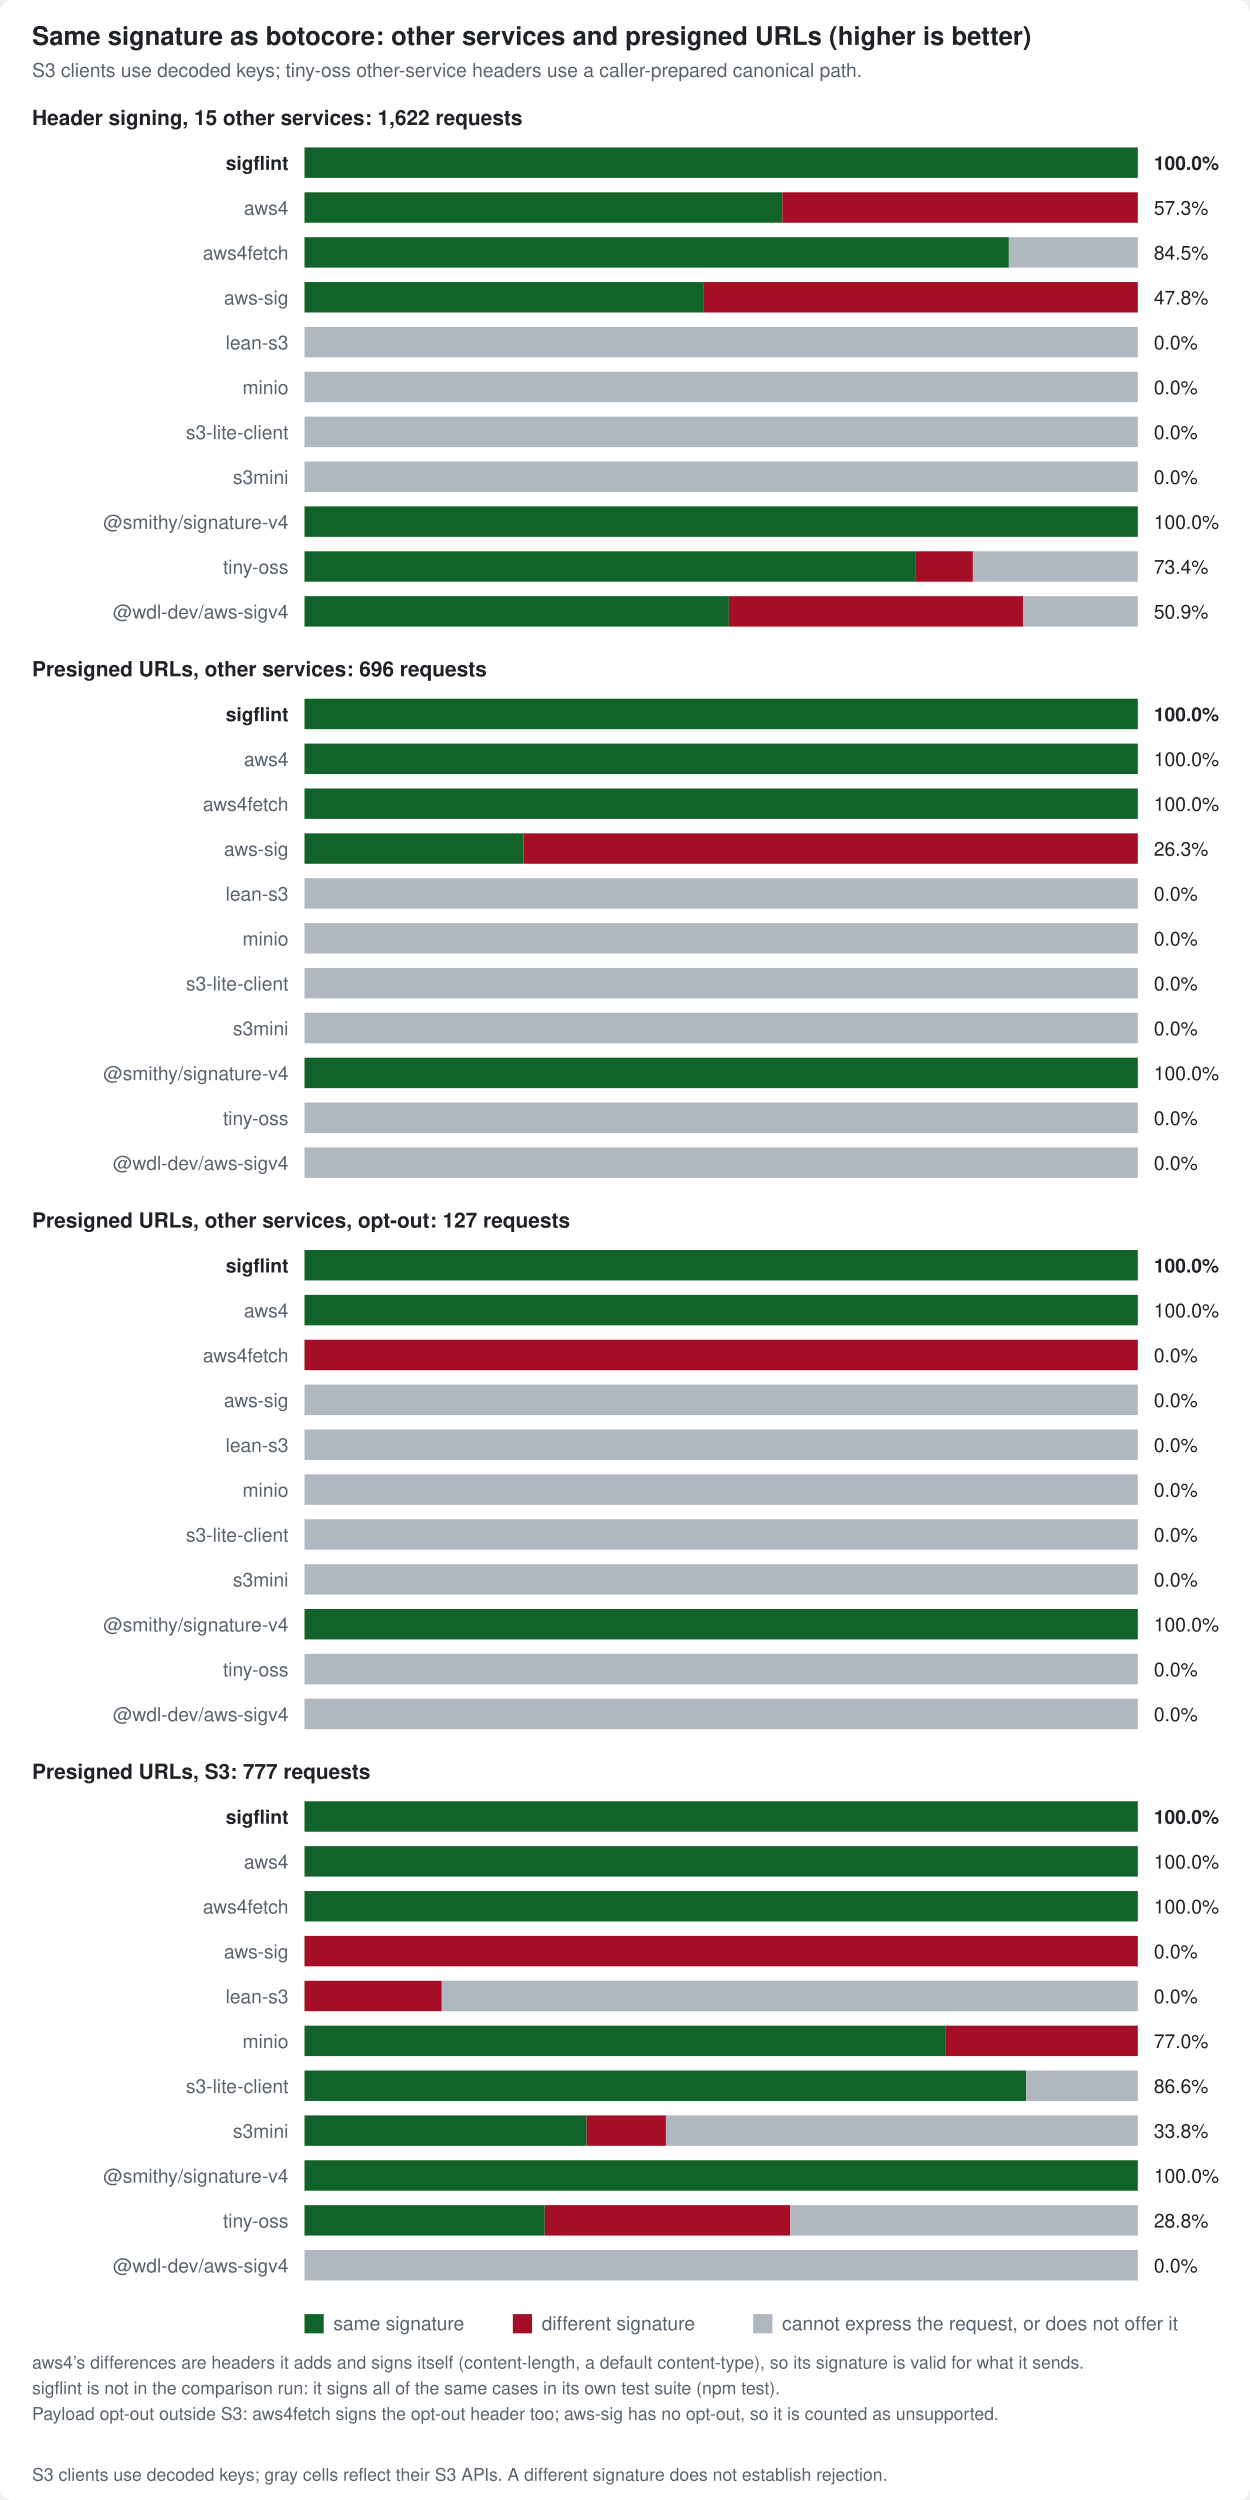
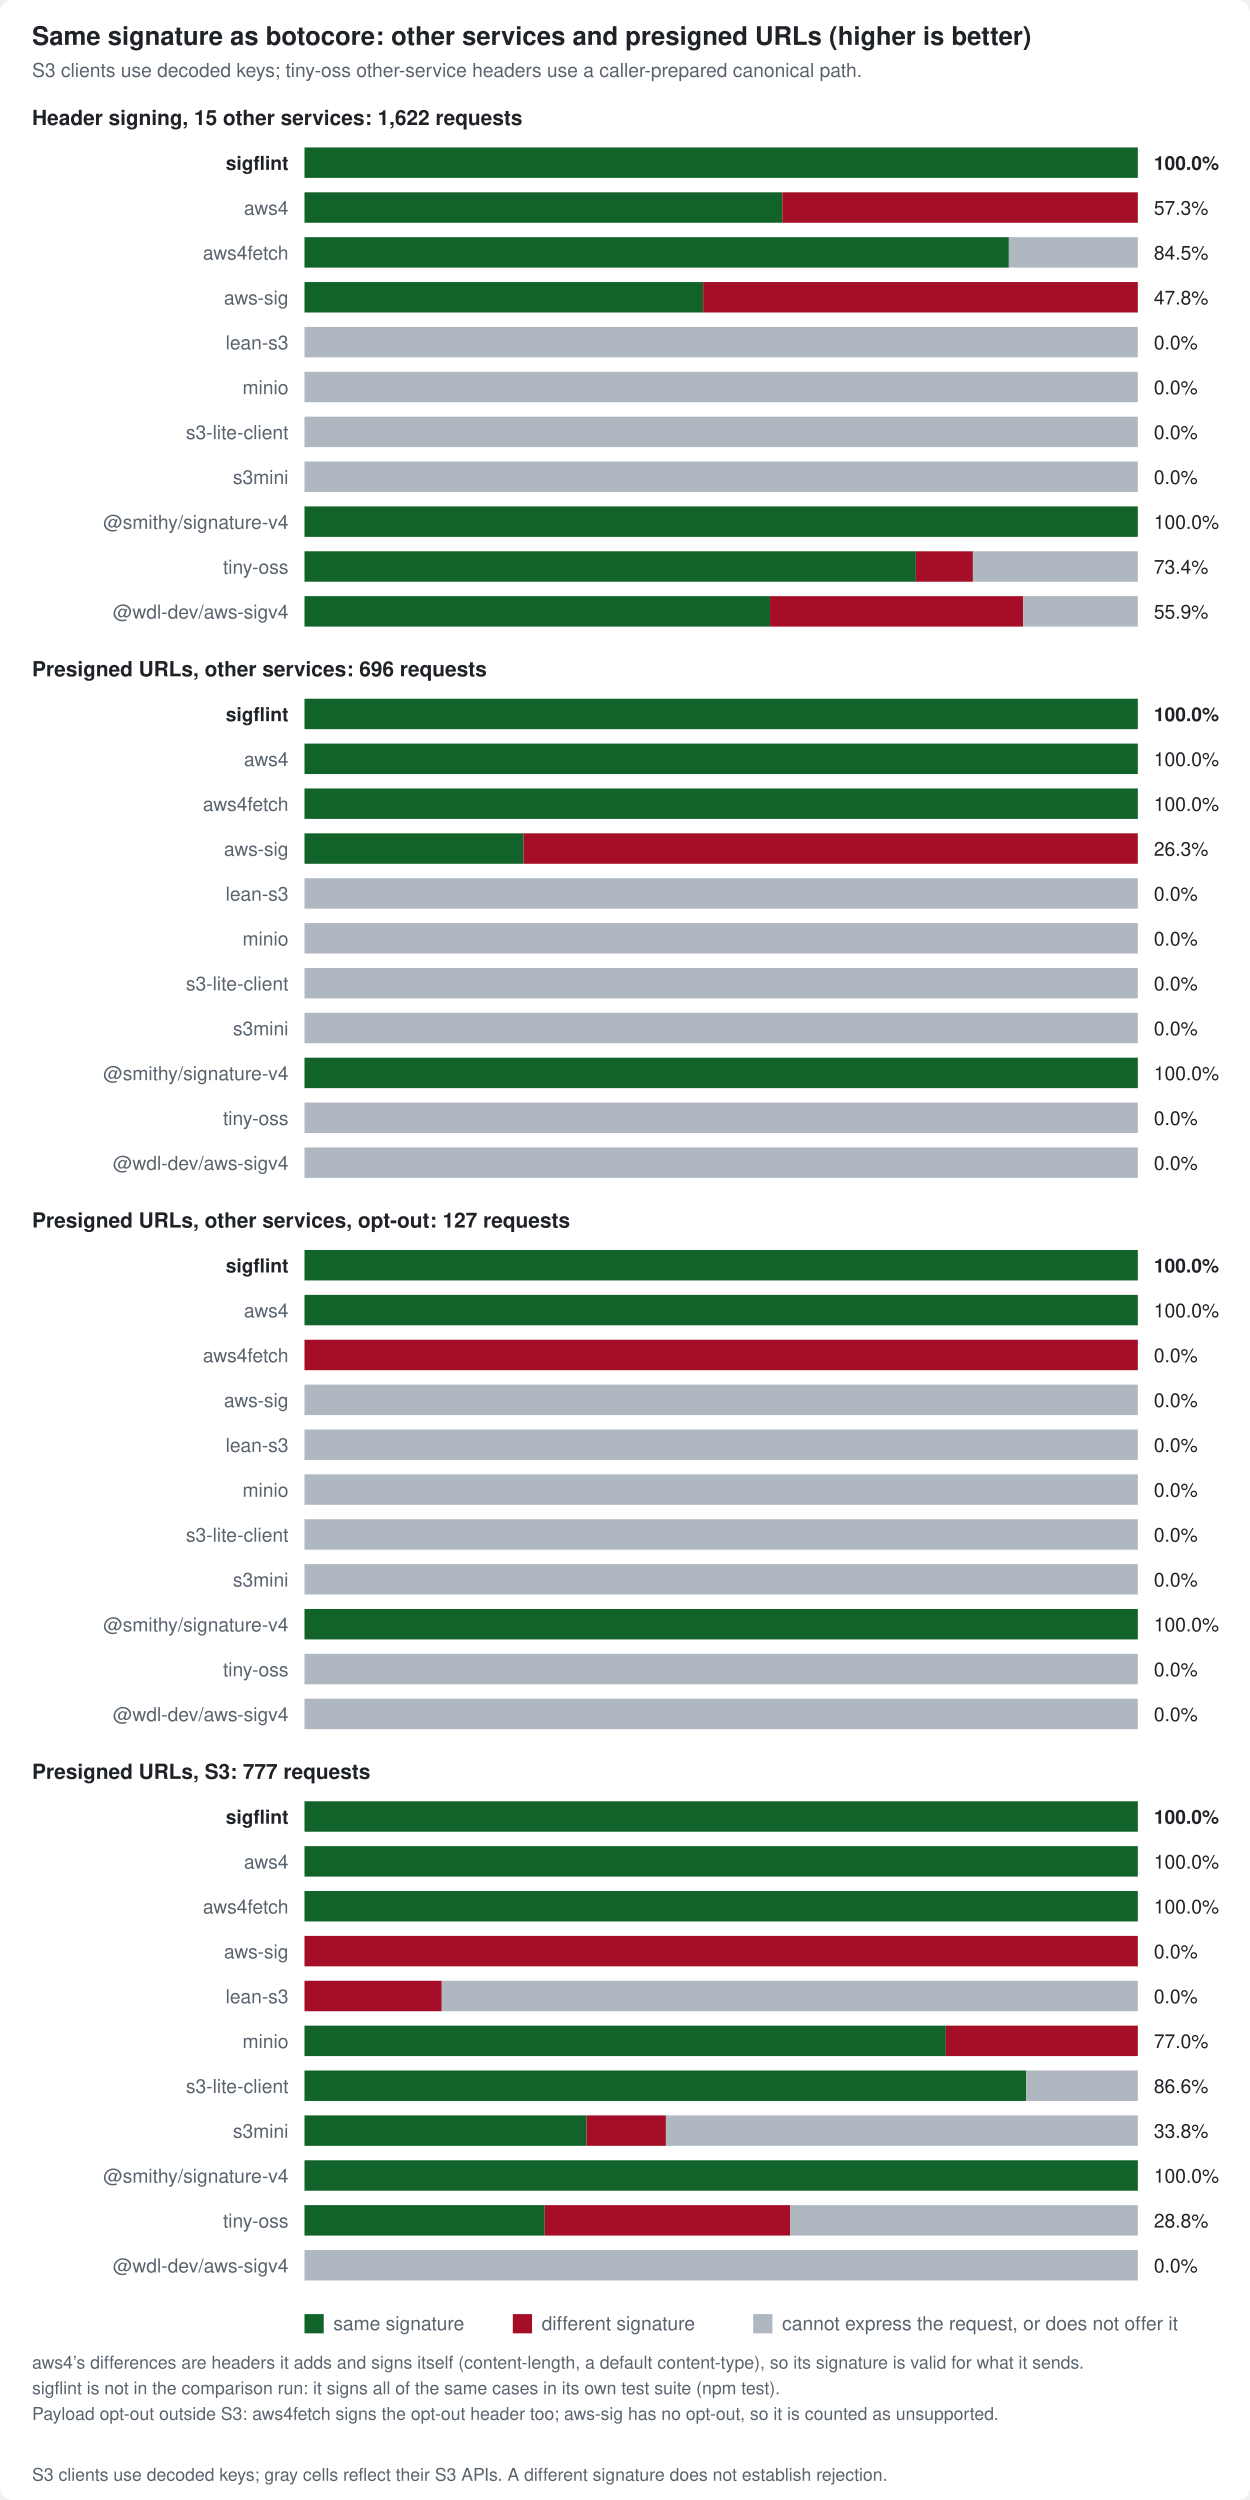
<svg xmlns="http://www.w3.org/2000/svg" width="780" height="1560" viewBox="0 0 780 1560" role="img" aria-labelledby="t d" font-family="-apple-system,BlinkMacSystemFont,'Segoe UI',Helvetica,Arial,sans-serif">
  <rect width="780" height="1560" rx="8" fill="#ffffff" />
  <text x="20" y="28" font-size="16" fill="#1f2328" text-anchor="start" font-weight="600">Same signature as botocore: other services and presigned URLs (higher is better)</text>
  <text x="20" y="48" font-size="12" fill="#59636e" text-anchor="start" font-weight="400">S3 clients use decoded keys; tiny-oss other-service headers use a caller-prepared canonical path.</text>
  <text x="20" y="78" font-size="13" fill="#1f2328" text-anchor="start" font-weight="600">Header signing, 15 other services: 1,622 requests</text>
  <text x="180" y="106" font-size="12" fill="#1f2328" text-anchor="end" font-weight="700">sigflint</text>
  <rect x="190" y="92" width="520" height="19" fill="#116329" />
  <text x="720" y="106" font-size="12" fill="#1f2328" text-anchor="start" font-weight="700">100.0%</text>
  <text x="180" y="134" font-size="12" fill="#59636e" text-anchor="end" font-weight="400">aws4</text>
  <rect x="190" y="120" width="298.15" height="19" fill="#116329" />
  <rect x="488.15" y="120" width="221.85" height="19" fill="#a40e26" />
  <text x="720" y="134" font-size="12" fill="#1f2328" text-anchor="start" font-weight="400">57.3%</text>
  <text x="180" y="162" font-size="12" fill="#59636e" text-anchor="end" font-weight="400">aws4fetch</text>
  <rect x="190" y="148" width="439.531" height="19" fill="#116329" />
  <rect x="629.531" y="148" width="80.469" height="19" fill="#afb8c1" />
  <text x="720" y="162" font-size="12" fill="#1f2328" text-anchor="start" font-weight="400">84.5%</text>
  <text x="180" y="190" font-size="12" fill="#59636e" text-anchor="end" font-weight="400">aws-sig</text>
  <rect x="190" y="176" width="248.779" height="19" fill="#116329" />
  <rect x="438.779" y="176" width="271.221" height="19" fill="#a40e26" />
  <text x="720" y="190" font-size="12" fill="#1f2328" text-anchor="start" font-weight="400">47.8%</text>
  <text x="180" y="218" font-size="12" fill="#59636e" text-anchor="end" font-weight="400">lean-s3</text>
  <rect x="190" y="204" width="520" height="19" fill="#afb8c1" />
  <text x="720" y="218" font-size="12" fill="#1f2328" text-anchor="start" font-weight="400">0.0%</text>
  <text x="180" y="246" font-size="12" fill="#59636e" text-anchor="end" font-weight="400">minio</text>
  <rect x="190" y="232" width="520" height="19" fill="#afb8c1" />
  <text x="720" y="246" font-size="12" fill="#1f2328" text-anchor="start" font-weight="400">0.0%</text>
  <text x="180" y="274" font-size="12" fill="#59636e" text-anchor="end" font-weight="400">s3-lite-client</text>
  <rect x="190" y="260" width="520" height="19" fill="#afb8c1" />
  <text x="720" y="274" font-size="12" fill="#1f2328" text-anchor="start" font-weight="400">0.0%</text>
  <text x="180" y="302" font-size="12" fill="#59636e" text-anchor="end" font-weight="400">s3mini</text>
  <rect x="190" y="288" width="520" height="19" fill="#afb8c1" />
  <text x="720" y="302" font-size="12" fill="#1f2328" text-anchor="start" font-weight="400">0.0%</text>
  <text x="180" y="330" font-size="12" fill="#59636e" text-anchor="end" font-weight="400">@smithy/signature-v4</text>
  <rect x="190" y="316" width="520" height="19" fill="#116329" />
  <text x="720" y="330" font-size="12" fill="#1f2328" text-anchor="start" font-weight="400">100.0%</text>
  <text x="180" y="358" font-size="12" fill="#59636e" text-anchor="end" font-weight="400">tiny-oss</text>
  <rect x="190" y="344" width="381.504" height="19" fill="#116329" />
  <rect x="571.504" y="344" width="35.586" height="19" fill="#a40e26" />
  <rect x="607.09" y="344" width="102.91" height="19" fill="#afb8c1" />
  <text x="720" y="358" font-size="12" fill="#1f2328" text-anchor="start" font-weight="400">73.4%</text>
  <text x="180" y="386" font-size="12" fill="#59636e" text-anchor="end" font-weight="400">@wdl-dev/aws-sigv4</text>
-   <rect x="190" y="372" width="264.809" height="19" fill="#116329" />
-   <rect x="454.809" y="372" width="183.699" height="19" fill="#a40e26" />
+   <rect x="190" y="372" width="290.456" height="19" fill="#116329" />
+   <rect x="480.456" y="372" width="158.052" height="19" fill="#a40e26" />
  <rect x="638.508" y="372" width="71.492" height="19" fill="#afb8c1" />
-   <text x="720" y="386" font-size="12" fill="#1f2328" text-anchor="start" font-weight="400">50.9%</text>
+   <text x="720" y="386" font-size="12" fill="#1f2328" text-anchor="start" font-weight="400">55.9%</text>
  <text x="20" y="422" font-size="13" fill="#1f2328" text-anchor="start" font-weight="600">Presigned URLs, other services: 696 requests</text>
  <text x="180" y="450" font-size="12" fill="#1f2328" text-anchor="end" font-weight="700">sigflint</text>
  <rect x="190" y="436" width="520" height="19" fill="#116329" />
  <text x="720" y="450" font-size="12" fill="#1f2328" text-anchor="start" font-weight="700">100.0%</text>
  <text x="180" y="478" font-size="12" fill="#59636e" text-anchor="end" font-weight="400">aws4</text>
  <rect x="190" y="464" width="520" height="19" fill="#116329" />
  <text x="720" y="478" font-size="12" fill="#1f2328" text-anchor="start" font-weight="400">100.0%</text>
  <text x="180" y="506" font-size="12" fill="#59636e" text-anchor="end" font-weight="400">aws4fetch</text>
  <rect x="190" y="492" width="520" height="19" fill="#116329" />
  <text x="720" y="506" font-size="12" fill="#1f2328" text-anchor="start" font-weight="400">100.0%</text>
  <text x="180" y="534" font-size="12" fill="#59636e" text-anchor="end" font-weight="400">aws-sig</text>
  <rect x="190" y="520" width="136.724" height="19" fill="#116329" />
  <rect x="326.724" y="520" width="383.276" height="19" fill="#a40e26" />
  <text x="720" y="534" font-size="12" fill="#1f2328" text-anchor="start" font-weight="400">26.3%</text>
  <text x="180" y="562" font-size="12" fill="#59636e" text-anchor="end" font-weight="400">lean-s3</text>
  <rect x="190" y="548" width="520" height="19" fill="#afb8c1" />
  <text x="720" y="562" font-size="12" fill="#1f2328" text-anchor="start" font-weight="400">0.0%</text>
  <text x="180" y="590" font-size="12" fill="#59636e" text-anchor="end" font-weight="400">minio</text>
  <rect x="190" y="576" width="520" height="19" fill="#afb8c1" />
  <text x="720" y="590" font-size="12" fill="#1f2328" text-anchor="start" font-weight="400">0.0%</text>
  <text x="180" y="618" font-size="12" fill="#59636e" text-anchor="end" font-weight="400">s3-lite-client</text>
  <rect x="190" y="604" width="520" height="19" fill="#afb8c1" />
  <text x="720" y="618" font-size="12" fill="#1f2328" text-anchor="start" font-weight="400">0.0%</text>
  <text x="180" y="646" font-size="12" fill="#59636e" text-anchor="end" font-weight="400">s3mini</text>
  <rect x="190" y="632" width="520" height="19" fill="#afb8c1" />
  <text x="720" y="646" font-size="12" fill="#1f2328" text-anchor="start" font-weight="400">0.0%</text>
  <text x="180" y="674" font-size="12" fill="#59636e" text-anchor="end" font-weight="400">@smithy/signature-v4</text>
  <rect x="190" y="660" width="520" height="19" fill="#116329" />
  <text x="720" y="674" font-size="12" fill="#1f2328" text-anchor="start" font-weight="400">100.0%</text>
  <text x="180" y="702" font-size="12" fill="#59636e" text-anchor="end" font-weight="400">tiny-oss</text>
  <rect x="190" y="688" width="520" height="19" fill="#afb8c1" />
  <text x="720" y="702" font-size="12" fill="#1f2328" text-anchor="start" font-weight="400">0.0%</text>
  <text x="180" y="730" font-size="12" fill="#59636e" text-anchor="end" font-weight="400">@wdl-dev/aws-sigv4</text>
  <rect x="190" y="716" width="520" height="19" fill="#afb8c1" />
  <text x="720" y="730" font-size="12" fill="#1f2328" text-anchor="start" font-weight="400">0.0%</text>
  <text x="20" y="766" font-size="13" fill="#1f2328" text-anchor="start" font-weight="600">Presigned URLs, other services, opt-out: 127 requests</text>
  <text x="180" y="794" font-size="12" fill="#1f2328" text-anchor="end" font-weight="700">sigflint</text>
  <rect x="190" y="780" width="520" height="19" fill="#116329" />
  <text x="720" y="794" font-size="12" fill="#1f2328" text-anchor="start" font-weight="700">100.0%</text>
  <text x="180" y="822" font-size="12" fill="#59636e" text-anchor="end" font-weight="400">aws4</text>
  <rect x="190" y="808" width="520" height="19" fill="#116329" />
  <text x="720" y="822" font-size="12" fill="#1f2328" text-anchor="start" font-weight="400">100.0%</text>
  <text x="180" y="850" font-size="12" fill="#59636e" text-anchor="end" font-weight="400">aws4fetch</text>
  <rect x="190" y="836" width="520" height="19" fill="#a40e26" />
  <text x="720" y="850" font-size="12" fill="#1f2328" text-anchor="start" font-weight="400">0.0%</text>
  <text x="180" y="878" font-size="12" fill="#59636e" text-anchor="end" font-weight="400">aws-sig</text>
  <rect x="190" y="864" width="520" height="19" fill="#afb8c1" />
  <text x="720" y="878" font-size="12" fill="#1f2328" text-anchor="start" font-weight="400">0.0%</text>
  <text x="180" y="906" font-size="12" fill="#59636e" text-anchor="end" font-weight="400">lean-s3</text>
  <rect x="190" y="892" width="520" height="19" fill="#afb8c1" />
  <text x="720" y="906" font-size="12" fill="#1f2328" text-anchor="start" font-weight="400">0.0%</text>
  <text x="180" y="934" font-size="12" fill="#59636e" text-anchor="end" font-weight="400">minio</text>
  <rect x="190" y="920" width="520" height="19" fill="#afb8c1" />
  <text x="720" y="934" font-size="12" fill="#1f2328" text-anchor="start" font-weight="400">0.0%</text>
  <text x="180" y="962" font-size="12" fill="#59636e" text-anchor="end" font-weight="400">s3-lite-client</text>
  <rect x="190" y="948" width="520" height="19" fill="#afb8c1" />
  <text x="720" y="962" font-size="12" fill="#1f2328" text-anchor="start" font-weight="400">0.0%</text>
  <text x="180" y="990" font-size="12" fill="#59636e" text-anchor="end" font-weight="400">s3mini</text>
  <rect x="190" y="976" width="520" height="19" fill="#afb8c1" />
  <text x="720" y="990" font-size="12" fill="#1f2328" text-anchor="start" font-weight="400">0.0%</text>
  <text x="180" y="1018" font-size="12" fill="#59636e" text-anchor="end" font-weight="400">@smithy/signature-v4</text>
  <rect x="190" y="1004" width="520" height="19" fill="#116329" />
  <text x="720" y="1018" font-size="12" fill="#1f2328" text-anchor="start" font-weight="400">100.0%</text>
  <text x="180" y="1046" font-size="12" fill="#59636e" text-anchor="end" font-weight="400">tiny-oss</text>
  <rect x="190" y="1032" width="520" height="19" fill="#afb8c1" />
  <text x="720" y="1046" font-size="12" fill="#1f2328" text-anchor="start" font-weight="400">0.0%</text>
  <text x="180" y="1074" font-size="12" fill="#59636e" text-anchor="end" font-weight="400">@wdl-dev/aws-sigv4</text>
  <rect x="190" y="1060" width="520" height="19" fill="#afb8c1" />
  <text x="720" y="1074" font-size="12" fill="#1f2328" text-anchor="start" font-weight="400">0.0%</text>
  <text x="20" y="1110" font-size="13" fill="#1f2328" text-anchor="start" font-weight="600">Presigned URLs, S3: 777 requests</text>
  <text x="180" y="1138" font-size="12" fill="#1f2328" text-anchor="end" font-weight="700">sigflint</text>
  <rect x="190" y="1124" width="520" height="19" fill="#116329" />
  <text x="720" y="1138" font-size="12" fill="#1f2328" text-anchor="start" font-weight="700">100.0%</text>
  <text x="180" y="1166" font-size="12" fill="#59636e" text-anchor="end" font-weight="400">aws4</text>
  <rect x="190" y="1152" width="520" height="19" fill="#116329" />
  <text x="720" y="1166" font-size="12" fill="#1f2328" text-anchor="start" font-weight="400">100.0%</text>
  <text x="180" y="1194" font-size="12" fill="#59636e" text-anchor="end" font-weight="400">aws4fetch</text>
  <rect x="190" y="1180" width="520" height="19" fill="#116329" />
  <text x="720" y="1194" font-size="12" fill="#1f2328" text-anchor="start" font-weight="400">100.0%</text>
  <text x="180" y="1222" font-size="12" fill="#59636e" text-anchor="end" font-weight="400">aws-sig</text>
  <rect x="190" y="1208" width="520" height="19" fill="#a40e26" />
  <text x="720" y="1222" font-size="12" fill="#1f2328" text-anchor="start" font-weight="400">0.0%</text>
  <text x="180" y="1250" font-size="12" fill="#59636e" text-anchor="end" font-weight="400">lean-s3</text>
  <rect x="190" y="1236" width="85.663" height="19" fill="#a40e26" />
  <rect x="275.663" y="1236" width="434.337" height="19" fill="#afb8c1" />
  <text x="720" y="1250" font-size="12" fill="#1f2328" text-anchor="start" font-weight="400">0.0%</text>
  <text x="180" y="1278" font-size="12" fill="#59636e" text-anchor="end" font-weight="400">minio</text>
  <rect x="190" y="1264" width="400.206" height="19" fill="#116329" />
  <rect x="590.206" y="1264" width="119.794" height="19" fill="#a40e26" />
  <text x="720" y="1278" font-size="12" fill="#1f2328" text-anchor="start" font-weight="400">77.0%</text>
  <text x="180" y="1306" font-size="12" fill="#59636e" text-anchor="end" font-weight="400">s3-lite-client</text>
  <rect x="190" y="1292" width="450.399" height="19" fill="#116329" />
  <rect x="640.399" y="1292" width="69.601" height="19" fill="#afb8c1" />
  <text x="720" y="1306" font-size="12" fill="#1f2328" text-anchor="start" font-weight="400">86.6%</text>
  <text x="180" y="1334" font-size="12" fill="#59636e" text-anchor="end" font-weight="400">s3mini</text>
  <rect x="190" y="1320" width="176.01" height="19" fill="#116329" />
  <rect x="366.01" y="1320" width="49.524" height="19" fill="#a40e26" />
  <rect x="415.534" y="1320" width="294.466" height="19" fill="#afb8c1" />
  <text x="720" y="1334" font-size="12" fill="#1f2328" text-anchor="start" font-weight="400">33.8%</text>
  <text x="180" y="1362" font-size="12" fill="#59636e" text-anchor="end" font-weight="400">@smithy/signature-v4</text>
  <rect x="190" y="1348" width="520" height="19" fill="#116329" />
  <text x="720" y="1362" font-size="12" fill="#1f2328" text-anchor="start" font-weight="400">100.0%</text>
  <text x="180" y="1390" font-size="12" fill="#59636e" text-anchor="end" font-weight="400">tiny-oss</text>
  <rect x="190" y="1376" width="149.91" height="19" fill="#116329" />
  <rect x="339.91" y="1376" width="153.256" height="19" fill="#a40e26" />
  <rect x="493.166" y="1376" width="216.834" height="19" fill="#afb8c1" />
  <text x="720" y="1390" font-size="12" fill="#1f2328" text-anchor="start" font-weight="400">28.8%</text>
  <text x="180" y="1418" font-size="12" fill="#59636e" text-anchor="end" font-weight="400">@wdl-dev/aws-sigv4</text>
  <rect x="190" y="1404" width="520" height="19" fill="#afb8c1" />
  <text x="720" y="1418" font-size="12" fill="#1f2328" text-anchor="start" font-weight="400">0.0%</text>
  <rect x="190" y="1444" width="12" height="12" fill="#116329" />
  <text x="208" y="1454" font-size="12" fill="#59636e" text-anchor="start" font-weight="400">same signature</text>
  <rect x="320" y="1444" width="12" height="12" fill="#a40e26" />
  <text x="338" y="1454" font-size="12" fill="#59636e" text-anchor="start" font-weight="400">different signature</text>
  <rect x="470" y="1444" width="12" height="12" fill="#afb8c1" />
  <text x="488" y="1454" font-size="12" fill="#59636e" text-anchor="start" font-weight="400">cannot express the request, or does not offer it</text>
  <text x="20" y="1478" font-size="11" fill="#59636e" text-anchor="start" font-weight="400">aws4’s differences are headers it adds and signs itself (content-length, a default content-type), so its signature is valid for what it sends.</text>
  <text x="20" y="1494" font-size="11" fill="#59636e" text-anchor="start" font-weight="400">sigflint is not in the comparison run: it signs all of the same cases in its own test suite (npm test).</text>
  <text x="20" y="1510" font-size="11" fill="#59636e" text-anchor="start" font-weight="400">Payload opt-out outside S3: aws4fetch signs the opt-out header too; aws-sig has no opt-out, so it is counted as unsupported.</text>
  <text x="20" y="1548" font-size="11" fill="#59636e" text-anchor="start" font-weight="400">S3 clients use decoded keys; gray cells reflect their S3 APIs. A different signature does not establish rejection.</text>
</svg>
